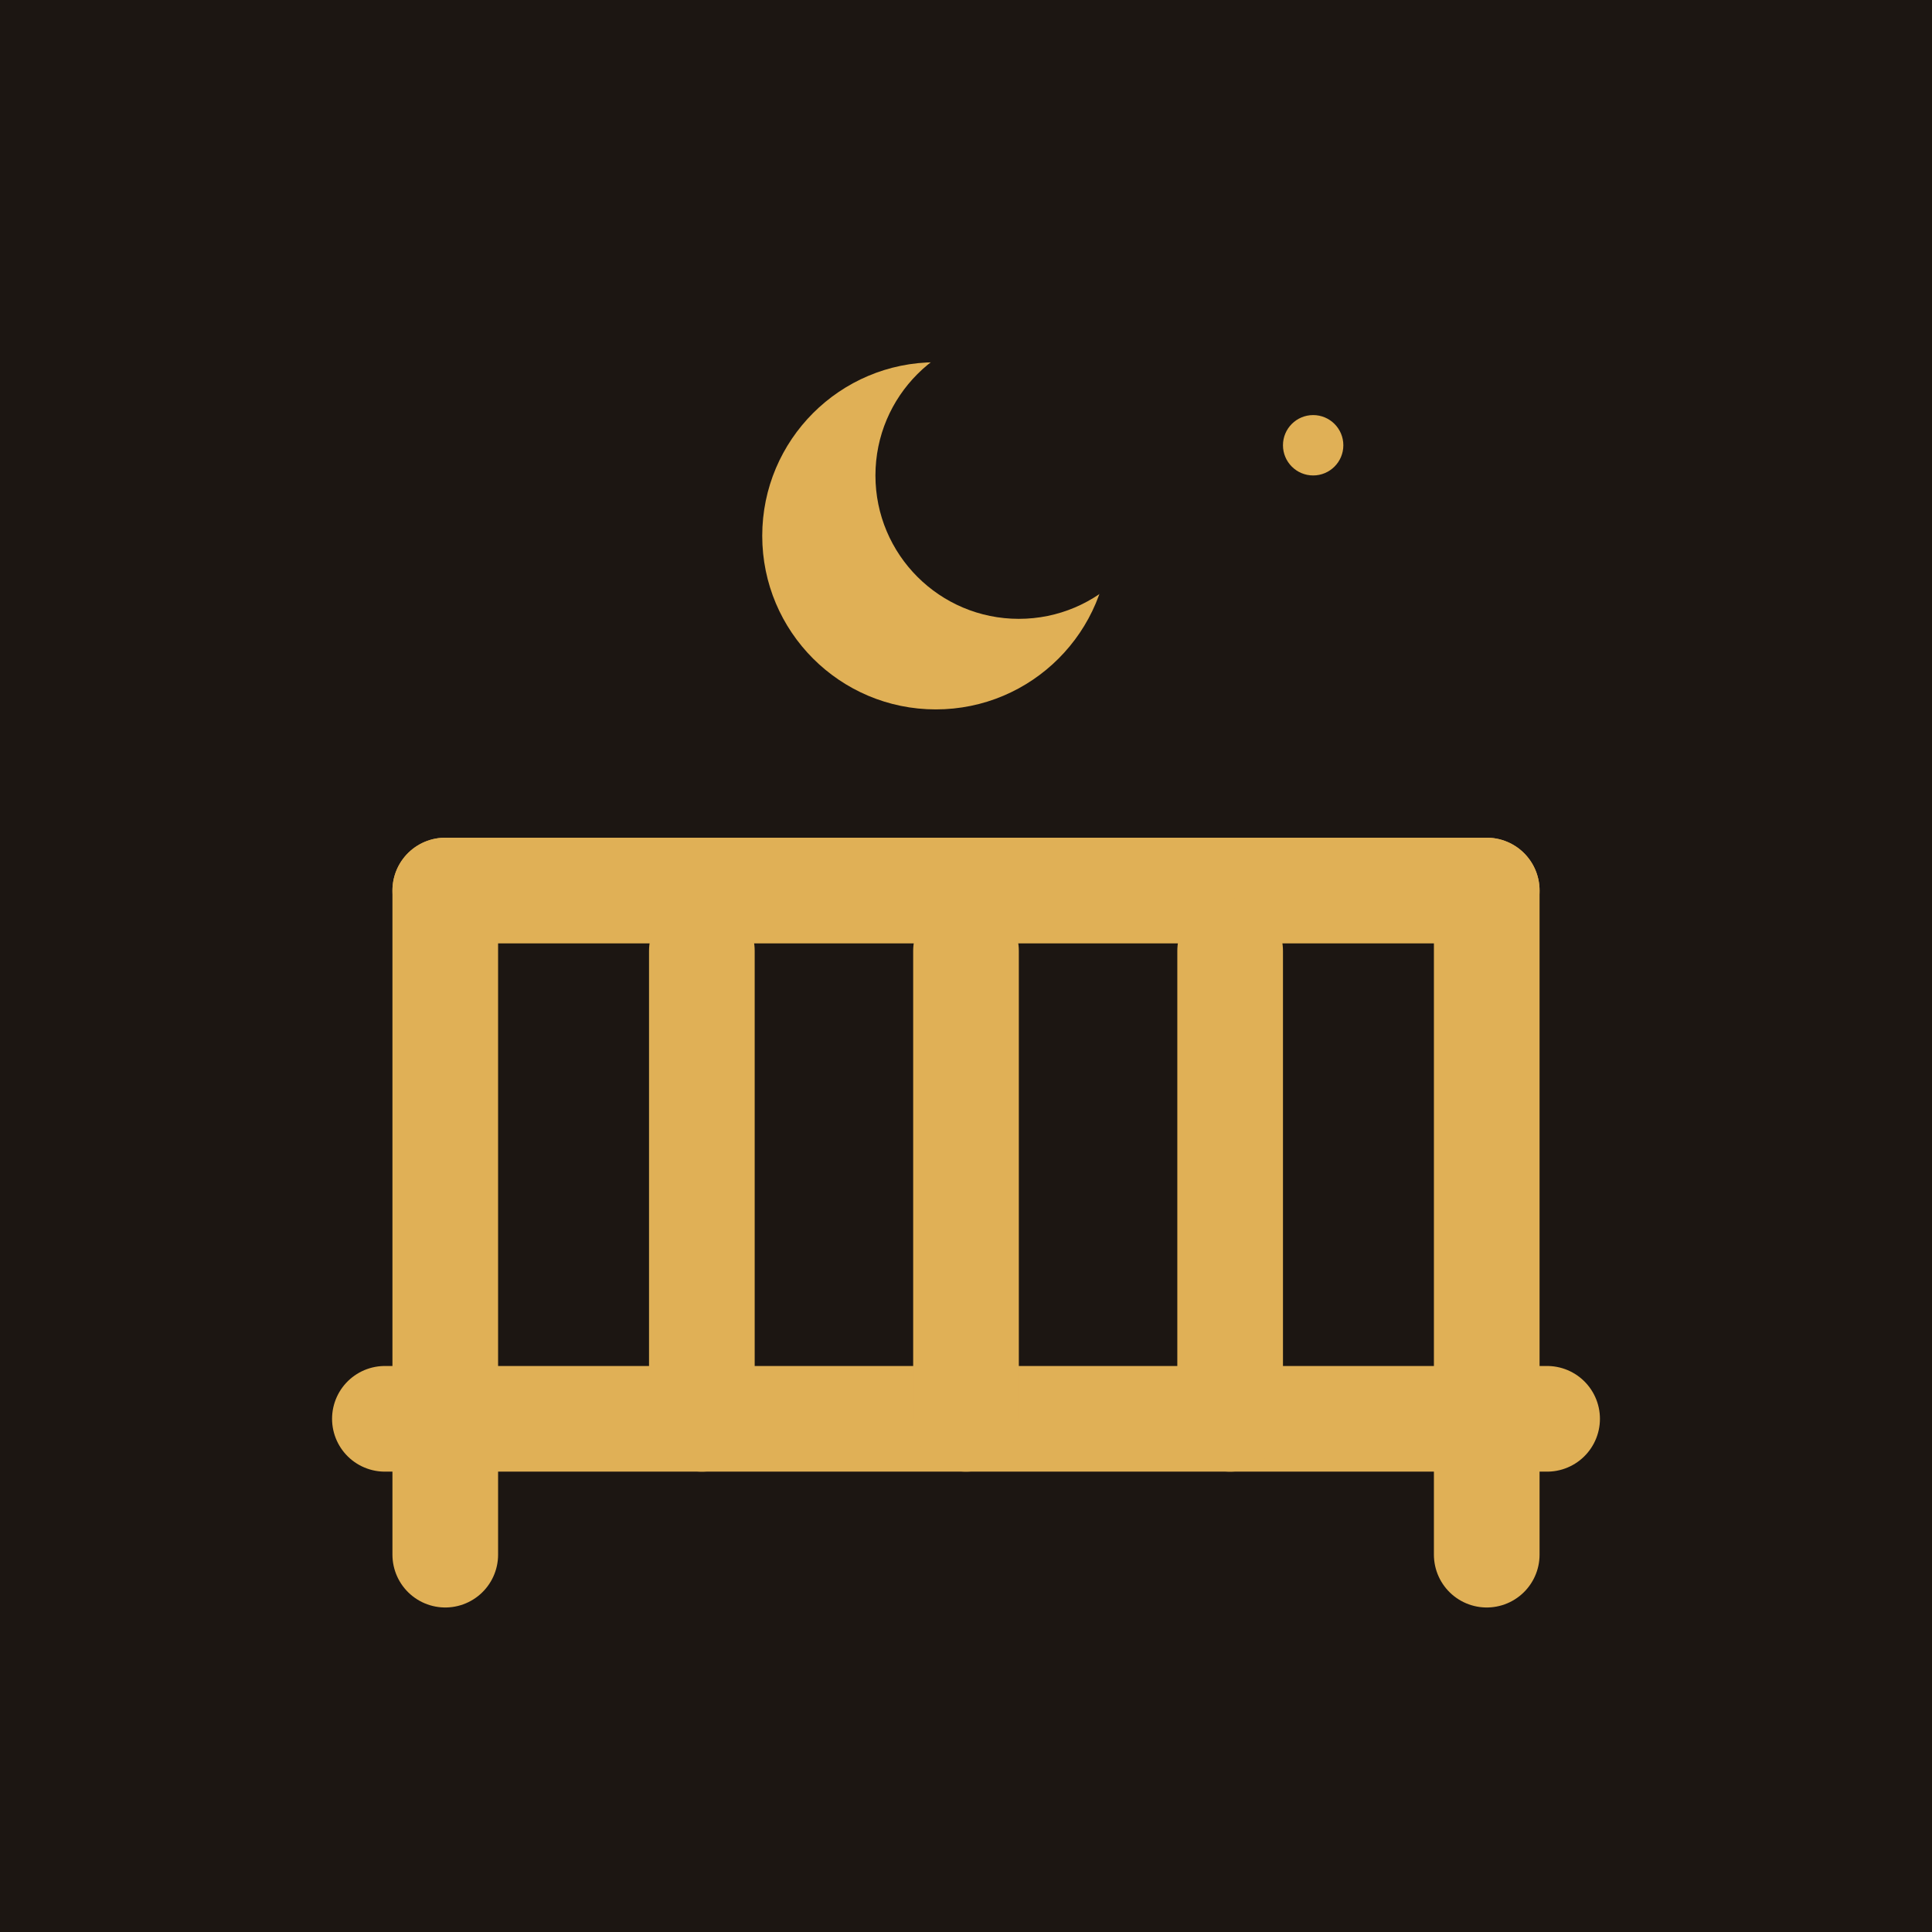
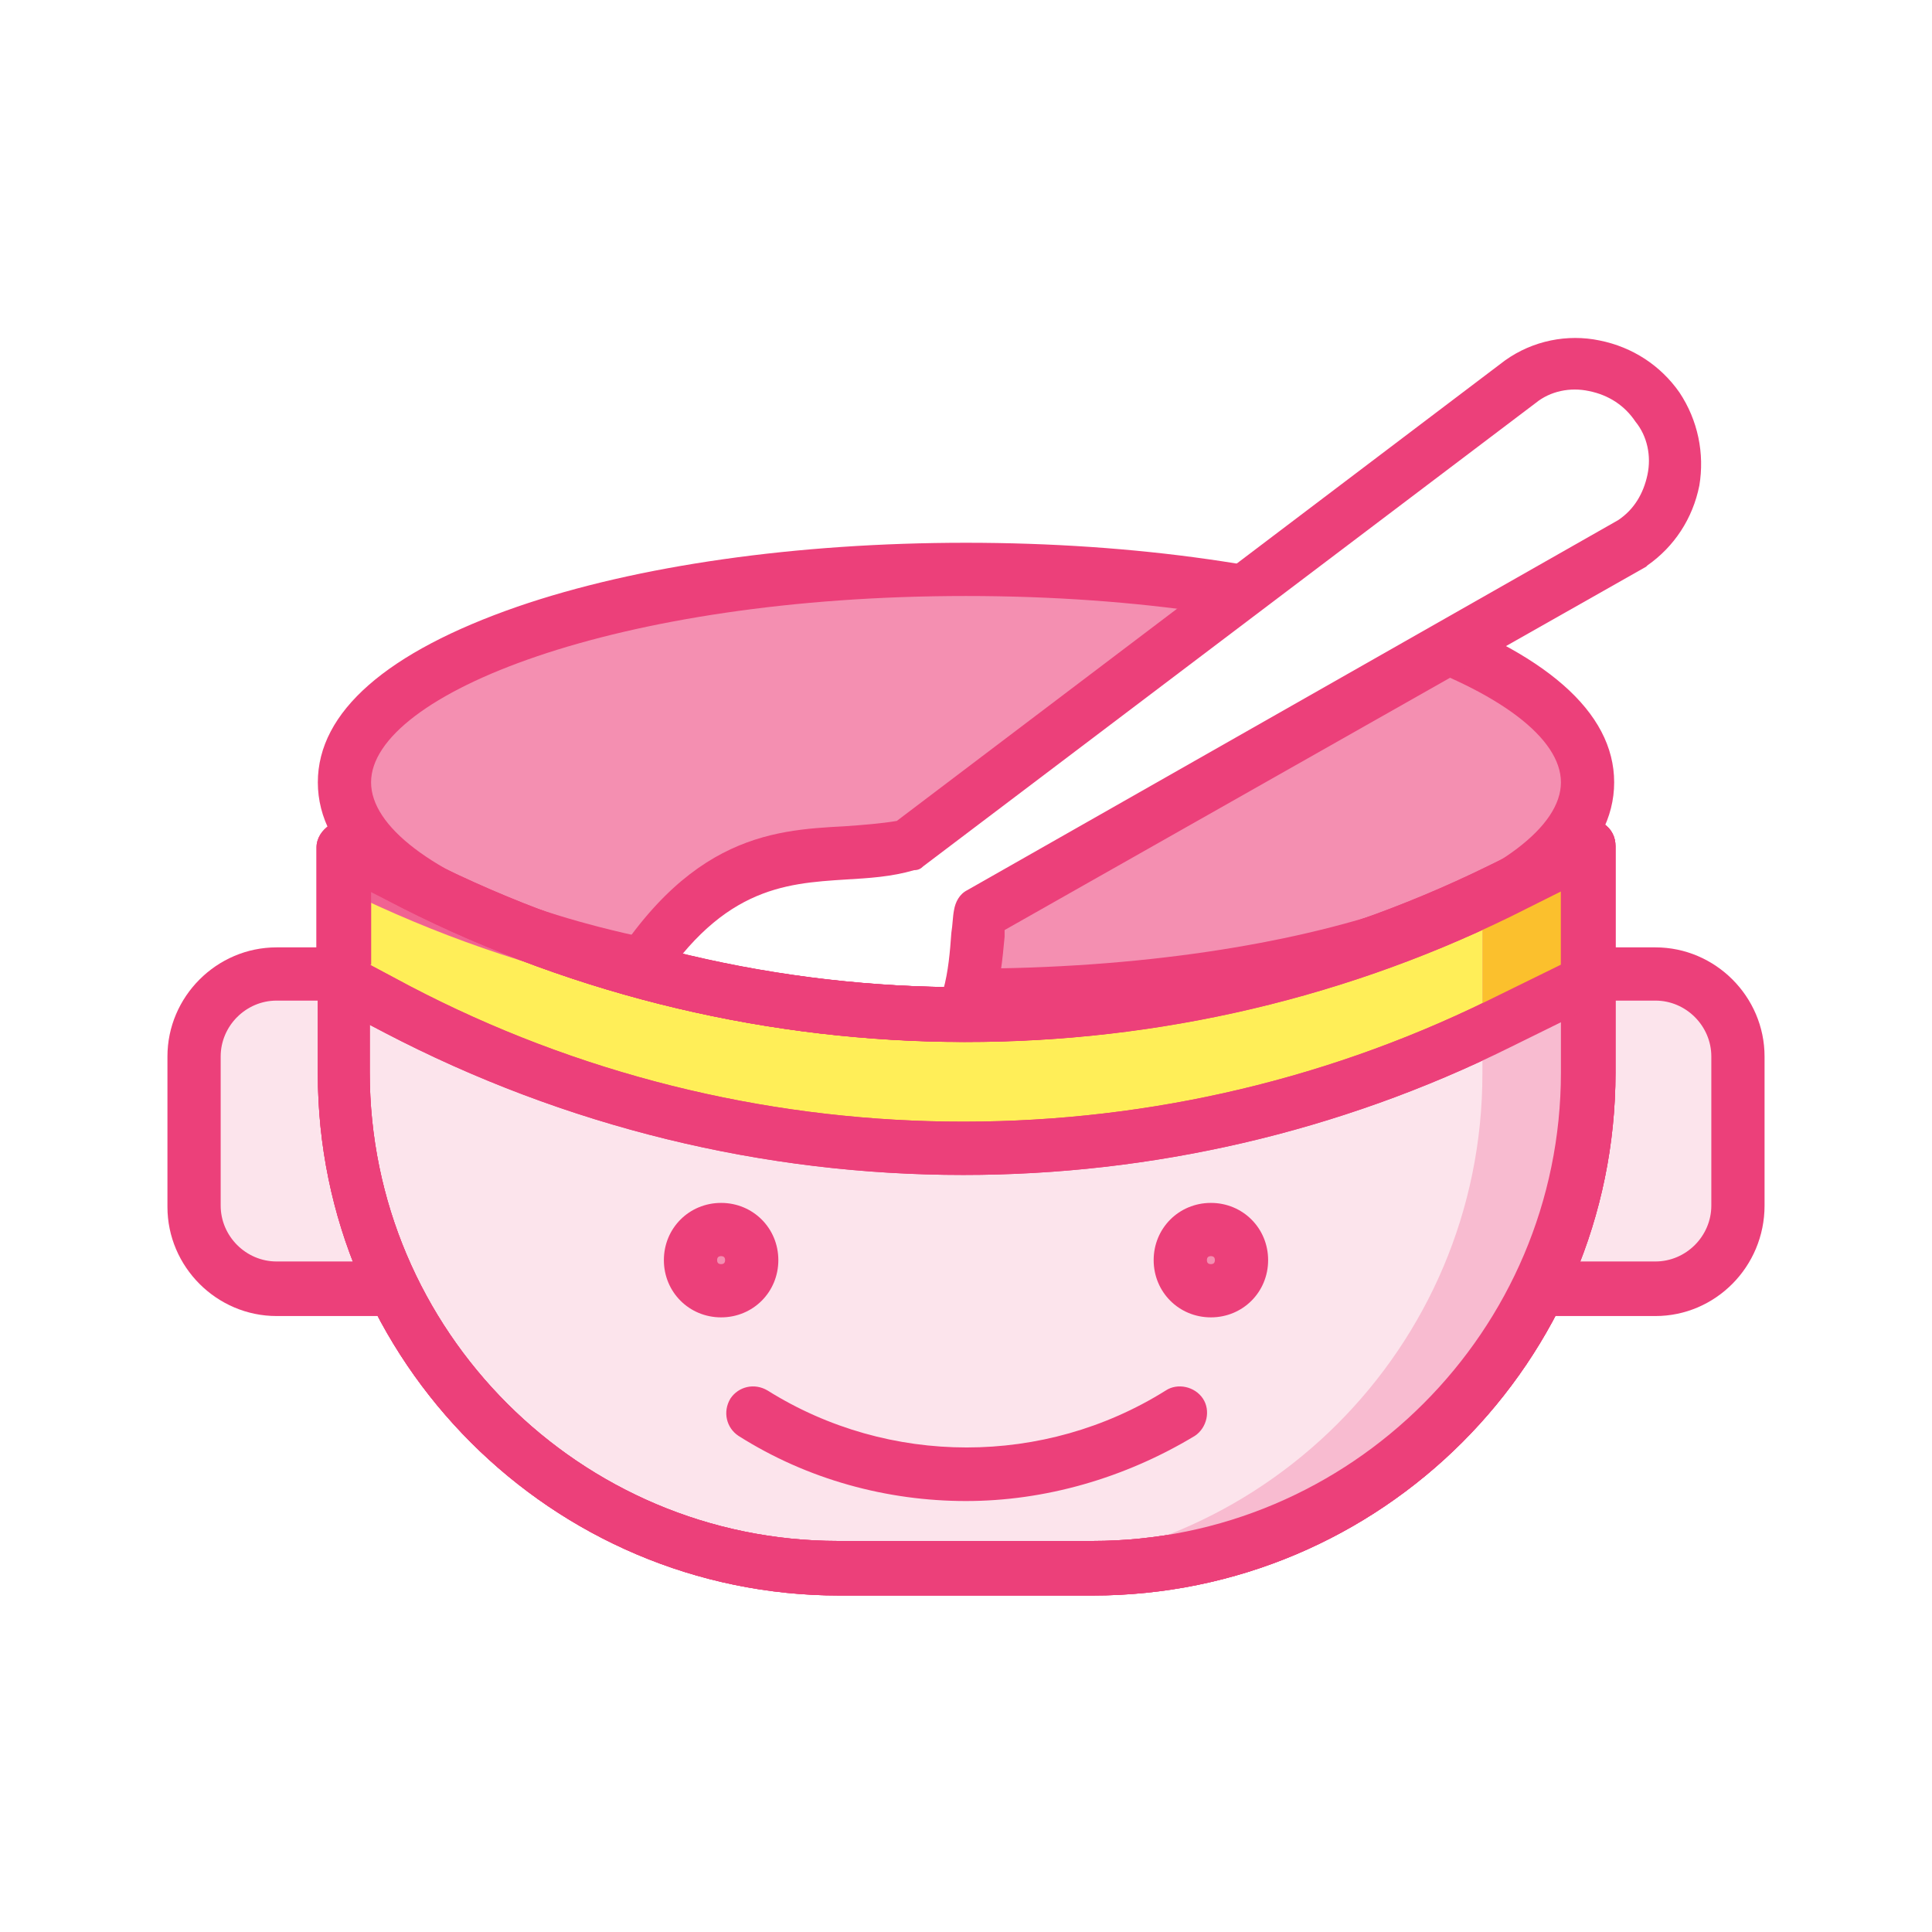
- <svg xmlns="http://www.w3.org/2000/svg" viewBox="0 0 512 512" fill="none">
-   <rect width="512" height="512" fill="#1c1612" />
-   <circle cx="248" cy="142" r="46" fill="#e0b056" />
-   <circle cx="270" cy="126" r="38" fill="#1c1612" />
-   <circle cx="348" cy="118" r="8" fill="#e0b056" />
-   <g stroke="#e0b056" stroke-width="28" stroke-linecap="round" stroke-linejoin="round">
-     <path d="M118 236h276" />
-     <path d="M118 236v140" />
-     <path d="M394 236v140" />
-     <path d="M102 376h308" />
-     <path d="M186 252v124" />
-     <path d="M256 252v124" />
-     <path d="M326 252v124" />
-     <path d="M118 376v36" />
-     <path d="M394 376v36" />
-   </g>
+ <svg xmlns="http://www.w3.org/2000/svg" width="100%" height="100%" viewBox="0 0 500 500" version="1.1" xml:space="preserve" style="fill-rule:evenodd;clip-rule:evenodd;stroke-linejoin:round;stroke-miterlimit:2;">
+   <rect x="-8" y="-9" width="515" height="518" style="fill:#fff;" />
+   <path d="M428.422,333.7l-34.789,0c-11.711,0 -21.356,-9.644 -21.356,-21.356l0,-38.922c0,-11.711 9.644,-21.356 21.356,-21.356l34.789,0c11.711,0 21.356,9.644 21.356,21.356l0,38.578c0,12.056 -9.644,21.7 -21.356,21.7Z" style="fill:#fce4ec;fill-rule:nonzero;" />
+   <path d="M428.422,340.589l-34.789,0c-15.5,0 -28.244,-12.744 -28.244,-28.244l0,-38.922c0,-15.5 12.744,-28.244 28.244,-28.244l34.789,0c15.5,0 28.244,12.744 28.244,28.244l0,38.578c0,15.844 -12.744,28.589 -28.244,28.589Zm-34.789,-81.633c-7.922,0 -14.467,6.544 -14.467,14.467l0,38.578c0,7.922 6.544,14.467 14.467,14.467l34.789,0c7.922,0 14.467,-6.544 14.467,-14.467l0,-38.578c0,-7.922 -6.544,-14.467 -14.467,-14.467l-34.789,0Z" style="fill:#ec407a;fill-rule:nonzero;" />
+   <path d="M106.367,333.7l-34.789,0c-11.711,0 -21.356,-9.644 -21.356,-21.356l0,-38.922c0,-11.711 9.644,-21.356 21.356,-21.356l34.789,0c11.711,0 21.356,9.644 21.356,21.356l0,38.578c0,12.056 -9.644,21.7 -21.356,21.7Z" style="fill:#fce4ec;fill-rule:nonzero;" />
+   <path d="M106.367,340.589l-34.789,0c-15.5,0 -28.244,-12.744 -28.244,-28.244l0,-38.922c0,-15.5 12.744,-28.244 28.244,-28.244l34.789,0c15.5,0 28.244,12.744 28.244,28.244l0,38.578c0,15.844 -12.744,28.589 -28.244,28.589Zm-34.789,-81.633c-7.922,0 -14.467,6.544 -14.467,14.467l0,38.578c0,7.922 6.544,14.467 14.467,14.467l34.789,0c7.922,0 14.467,-6.544 14.467,-14.467l0,-38.578c0,-7.922 -6.544,-14.467 -14.467,-14.467l-34.789,0Z" style="fill:#ec407a;fill-rule:nonzero;" />
+   <path d="M88.8,277.9l0,-58.556l13.778,7.233c88.867,46.5 194.956,48.222 285.2,3.789l23.078,-11.367l0,58.556c0,70.956 -57.522,128.133 -128.133,128.133l-65.444,0c-70.956,0.344 -128.478,-57.178 -128.478,-127.789Z" style="fill:#fce4ec;fill-rule:nonzero;" />
+   <path d="M282.722,412.922l-65.444,0c-74.4,0 -135.022,-60.622 -135.022,-135.022l0,-58.556c0,-2.411 1.378,-4.478 3.444,-5.856c2.067,-1.378 4.478,-1.378 6.889,-0.344l13.778,7.233c86.8,45.467 191.167,46.844 279,3.789l23.078,-11.367c2.067,-1.033 4.822,-1.033 6.544,0.344c2.067,1.378 3.1,3.444 3.1,5.856l0,58.556c0,74.744 -60.622,135.367 -135.367,135.367Zm-187.033,-182.211l0,46.844c0,66.822 54.422,121.244 121.244,121.244l65.789,0c66.822,0 121.244,-54.422 121.244,-121.244l0,-47.189l-13.089,6.544c-91.622,45.122 -200.467,43.4 -291.056,-4.133l-4.133,-2.067Z" style="fill:#ec407a;fill-rule:nonzero;" />
+   <path d="M89.144,202.467c0,30.233 72.613,55.111 160.856,55.111c88.243,0 160.856,-24.878 160.856,-55.111c0,-30.233 -72.613,-55.111 -160.856,-55.111c-88.243,0 -160.856,24.878 -160.856,55.111Z" style="fill:#f48fb1;fill-rule:nonzero;" />
+   <path d="M250,264.467c-43.744,0 -84.733,-5.856 -116.078,-16.533c-33.756,-11.711 -51.667,-27.211 -51.667,-45.467c0,-18.256 17.911,-33.756 51.667,-45.467c31,-10.678 72.333,-16.533 116.078,-16.533c43.744,0 84.733,5.856 116.078,16.533c33.756,11.711 51.667,27.211 51.667,45.467c0,18.256 -17.911,33.756 -51.667,45.467c-31.344,10.678 -72.333,16.533 -116.078,16.533Zm0,-110.222c-90.589,0 -153.967,25.489 -153.967,48.222c-0,22.733 63.033,48.222 153.967,48.222c90.589,0 153.967,-25.489 153.967,-48.222c0,-22.733 -63.378,-48.222 -153.967,-48.222Z" style="fill:#ec407a;fill-rule:nonzero;" />
+   <path d="M422.222,140.467l-168.778,96.1c-2.067,15.5 1.378,53.389 -53.733,39.611l-41.333,-13.778c27.556,-51.667 55.111,-37.889 76.467,-43.744l158.444,-120.211c11.711,-7.922 27.556,-4.822 35.478,6.544c8.267,11.711 5.167,27.556 -6.544,35.478Z" style="fill:#fff;fill-rule:nonzero;" />
+   <path d="M220.722,286.167c-6.544,0 -14.122,-1.033 -22.733,-3.1l-0.344,0l-41.333,-13.778c-2.067,-0.689 -3.444,-2.067 -4.133,-4.133c-0.689,-1.722 -0.689,-4.133 0.344,-5.856c23.078,-43.056 46.844,-44.433 66.133,-45.467c4.822,-0.344 9.3,-0.689 13.433,-1.378l157.411,-119.178c7.233,-5.167 16.189,-6.889 24.456,-5.167c8.611,1.722 15.844,6.544 20.667,13.433c4.822,7.233 6.544,15.844 5.167,24.111c-1.722,8.611 -6.544,15.844 -13.433,20.667l-0.344,0.344l-166.022,94.033l0,1.722c-1.033,11.022 -2.411,27.556 -15.5,36.856c-6.2,4.478 -14.122,6.889 -23.767,6.889Zm-18.944,-16.533c16.189,4.133 27.9,3.444 34.789,-1.378c7.922,-5.856 8.956,-17.222 9.644,-26.867c0.344,-2.067 0.344,-4.133 0.689,-5.856c0.344,-2.067 1.378,-4.133 3.444,-5.167l168.433,-95.756c4.133,-2.756 6.544,-6.889 7.578,-11.711c1.033,-4.822 0,-9.989 -3.1,-13.778c-2.756,-4.133 -6.889,-6.889 -12.056,-7.922c-4.822,-1.033 -9.989,0 -13.778,3.1l-158.444,119.867c-0.689,0.689 -1.378,1.033 -2.411,1.033c-5.856,1.722 -11.711,2.067 -17.567,2.411c-16.189,1.033 -33.067,2.067 -50.633,31l33.411,11.022Z" style="fill:#ec407a;fill-rule:nonzero;" />
+   <path d="M388.122,230.711c-90.244,44.089 -196.333,42.711 -285.2,-3.789l-13.778,-7.233l0,34.444l13.778,7.233c88.867,46.5 194.956,48.222 285.2,3.789l23.078,-11.367l0,-34.444l-23.078,11.367Z" style="fill:#ffee58;fill-rule:nonzero;" />
+   <path d="M249.311,304.078c-51.667,0 -102.989,-12.4 -149.833,-36.856l-13.778,-7.233c-2.411,-1.033 -3.789,-3.444 -3.789,-6.2l0,-34.444c0,-2.411 1.378,-4.478 3.444,-5.856c2.067,-1.378 4.478,-1.378 6.889,-0.344l13.778,7.233c86.8,45.467 191.167,46.844 279,3.789l23.078,-11.367c2.067,-1.033 4.822,-1.033 6.544,0.344c2.067,1.378 3.1,3.444 3.1,5.856l0,34.444c0,2.756 -1.378,5.167 -3.789,6.2l-23.078,11.367c-44.433,22.044 -93,33.067 -141.567,33.067Zm-153.622,-54.422l10.333,5.511c86.8,45.467 191.167,46.844 279,3.789l18.944,-9.3l0,-18.944l-13.089,6.544c-91.622,44.778 -200.467,43.056 -291.056,-4.478l-3.789,-2.067l0,18.944l-0.344,0Z" style="fill:#ec407a;fill-rule:nonzero;" />
+   <path d="M282.722,412.922l-65.444,0c-74.4,0 -135.022,-60.622 -135.022,-135.022l0,-58.556c0,-2.411 1.378,-4.478 3.444,-5.856c2.067,-1.378 4.478,-1.378 6.889,-0.344l13.778,7.233c86.8,45.467 191.167,46.844 279,3.789l23.078,-11.367c2.067,-1.033 4.822,-1.033 6.544,0.344c2.067,1.378 3.1,3.444 3.1,5.856l0,58.556c0,74.744 -60.622,135.367 -135.367,135.367Zm-187.033,-182.211l0,46.844c0,66.822 54.422,121.244 121.244,121.244l65.789,0c66.822,0 121.244,-54.422 121.244,-121.244l0,-47.189l-13.089,6.544c-91.622,45.122 -200.467,43.4 -291.056,-4.133l-4.133,-2.067Z" style="fill:#ec407a;fill-rule:nonzero;" />
+   <path d="M383.644,229.678l0,48.222c0,70.956 -57.522,128.133 -128.133,128.133l20.667,0c70.956,0 128.133,-57.522 128.133,-128.133l0,-58.556l-20.667,10.333Z" style="fill:#f8bbd0;fill-rule:nonzero;" />
+   <path d="M383.644,229.678l0,33.067l20.667,-8.611l0,-34.789l-20.667,10.333Z" style="fill:#fbc02d;fill-rule:nonzero;" />
+   <path d="M238.978,262.744c-46.844,-1.378 -93.344,-13.433 -136.056,-35.822l-13.778,-7.233l0,10.678c46.844,23.078 98.511,34.1 149.833,32.378Z" style="fill:#f06292;fill-rule:nonzero;" />
+   <path d="M305.456,326.12l0,0.004c0,4.346 3.576,7.922 7.922,7.922c4.346,0 7.922,-3.576 7.922,-7.922l0,-0.004c0,-4.346 -3.576,-7.922 -7.922,-7.922c-4.346,0 -7.922,3.576 -7.922,7.922Z" style="fill:#f48fb1;fill-rule:nonzero;" />
+   <path d="M313.378,340.933c-8.267,0 -14.811,-6.544 -14.811,-14.811c0,-8.267 6.544,-14.811 14.811,-14.811c8.267,-0 14.811,6.544 14.811,14.811c0,8.267 -6.544,14.811 -14.811,14.811Zm0,-15.844c-0.689,0 -1.033,0.344 -1.033,1.033c0,0.689 0.344,1.033 1.033,1.033c0.689,0 1.033,-0.344 1.033,-1.033c0,-0.689 -0.344,-1.033 -1.033,-1.033Z" style="fill:#ec407a;fill-rule:nonzero;" />
+   <path d="M178.7,326.12l0,0.004c0,4.346 3.576,7.922 7.922,7.922c4.346,0 7.922,-3.576 7.922,-7.922l0,-0.004c0,-4.346 -3.576,-7.922 -7.922,-7.922c-4.346,0 -7.922,3.576 -7.922,7.922Z" style="fill:#f48fb1;fill-rule:nonzero;" />
+   <path d="M186.622,340.933c-8.267,0 -14.811,-6.544 -14.811,-14.811c-0,-8.267 6.544,-14.811 14.811,-14.811c8.267,-0 14.811,6.544 14.811,14.811c0,8.267 -6.544,14.811 -14.811,14.811Zm0,-15.844c-0.689,0 -1.033,0.344 -1.033,1.033c0,0.689 0.344,1.033 1.033,1.033c0.689,0 1.033,-0.344 1.033,-1.033c0,-0.689 -0.344,-1.033 -1.033,-1.033Z" style="fill:#ec407a;fill-rule:nonzero;" />
+   <path d="M250,388.467c-20.322,0 -40.989,-5.511 -58.9,-16.878c-3.1,-2.067 -4.133,-6.2 -2.067,-9.644c2.067,-3.1 6.2,-4.133 9.644,-2.067c31.344,19.633 71.644,19.633 102.989,0c3.1,-2.067 7.578,-1.033 9.644,2.067c2.067,3.1 1.033,7.578 -2.067,9.644c-18.256,11.022 -38.922,16.878 -59.244,16.878Z" style="fill:#ec407a;fill-rule:nonzero;" />
+   <path d="M282.722,412.922l-65.444,0c-74.4,0 -135.022,-60.622 -135.022,-135.022l0,-58.556c0,-2.411 1.378,-4.478 3.444,-5.856c2.067,-1.378 4.478,-1.378 6.889,-0.344l13.778,7.233c86.8,45.467 191.167,46.844 279,3.789l23.078,-11.367c2.067,-1.033 4.822,-1.033 6.544,0.344c2.067,1.378 3.1,3.444 3.1,5.856l0,58.556c0,74.744 -60.622,135.367 -135.367,135.367Zm-187.033,-182.211l0,46.844c0,66.822 54.422,121.244 121.244,121.244l65.789,0c66.822,0 121.244,-54.422 121.244,-121.244l0,-47.189l-13.089,6.544c-91.622,45.122 -200.467,43.4 -291.056,-4.133l-4.133,-2.067Z" style="fill:#ec407a;fill-rule:nonzero;" />
+   <path d="M249.311,304.078c-51.667,0 -102.989,-12.4 -149.833,-36.856l-13.778,-7.233c-2.411,-1.033 -3.789,-3.444 -3.789,-6.2l0,-34.444c0,-2.411 1.378,-4.478 3.444,-5.856c2.067,-1.378 4.478,-1.378 6.889,-0.344l13.778,7.233c86.8,45.467 191.167,46.844 279,3.789l23.078,-11.367c2.067,-1.033 4.822,-1.033 6.544,0.344c2.067,1.378 3.1,3.444 3.1,5.856l0,34.444c0,2.756 -1.378,5.167 -3.789,6.2l-23.078,11.367c-44.433,22.044 -93,33.067 -141.567,33.067Zm-153.622,-54.422l10.333,5.511c86.8,45.467 191.167,46.844 279,3.789l18.944,-9.3l0,-18.944l-13.089,6.544c-91.622,44.778 -200.467,43.056 -291.056,-4.478l-3.789,-2.067l0,18.944l-0.344,0Z" style="fill:#ec407a;fill-rule:nonzero;" />
</svg>
